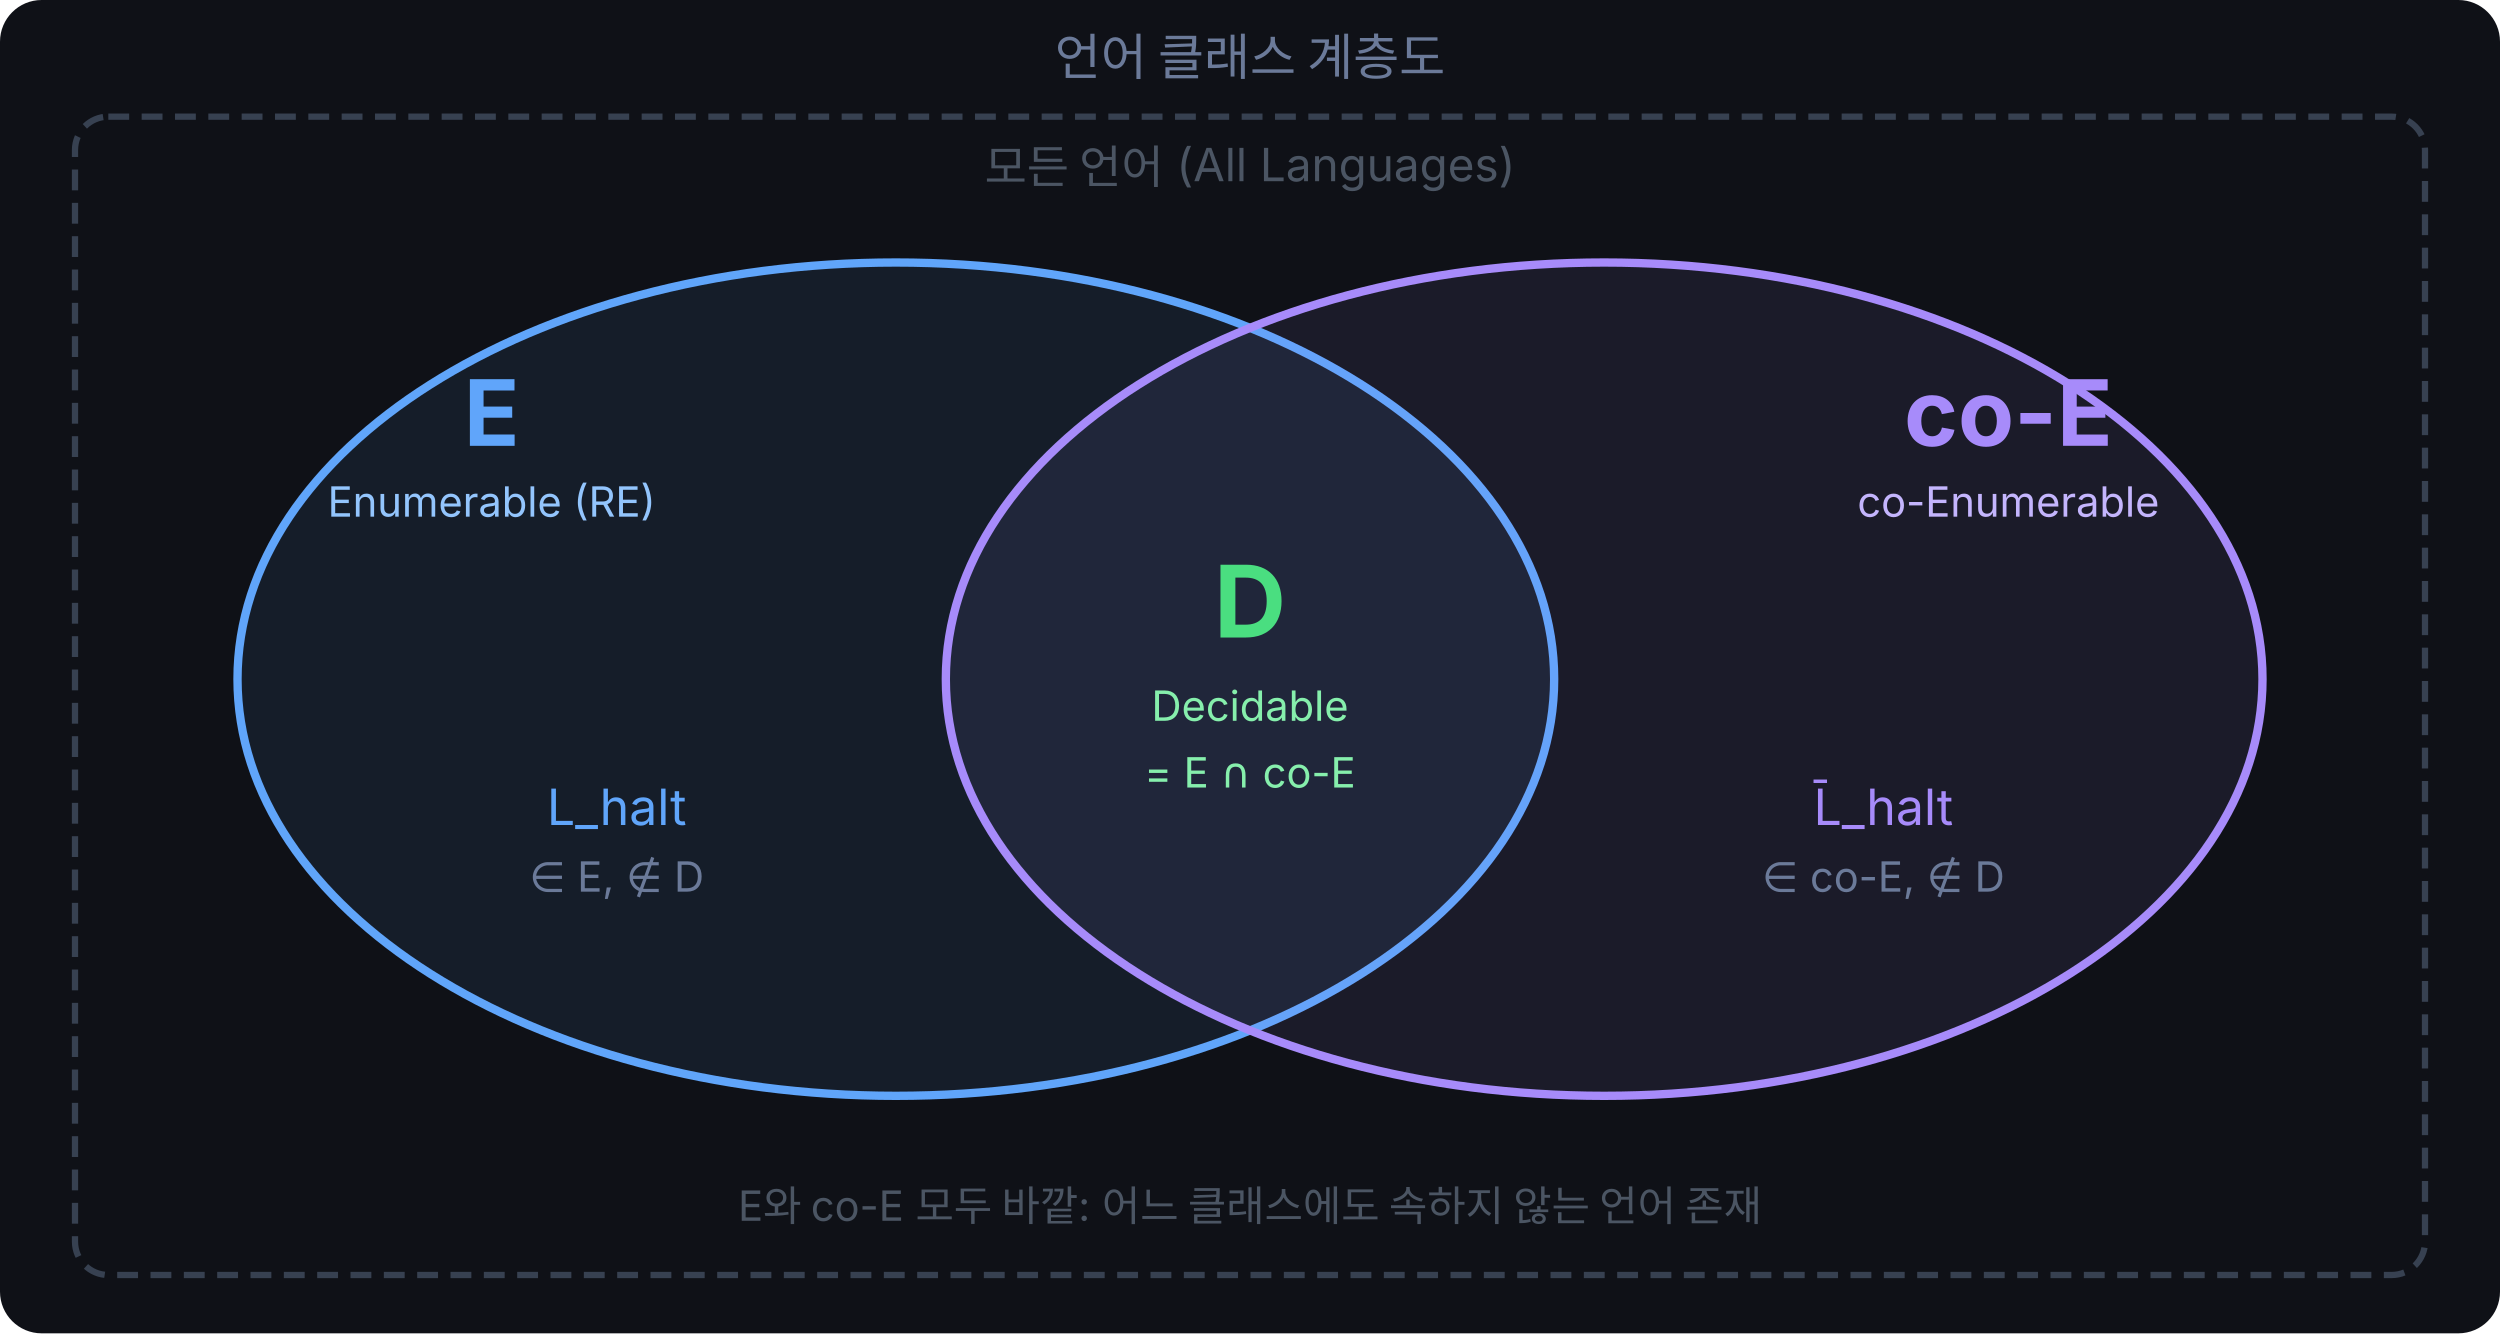
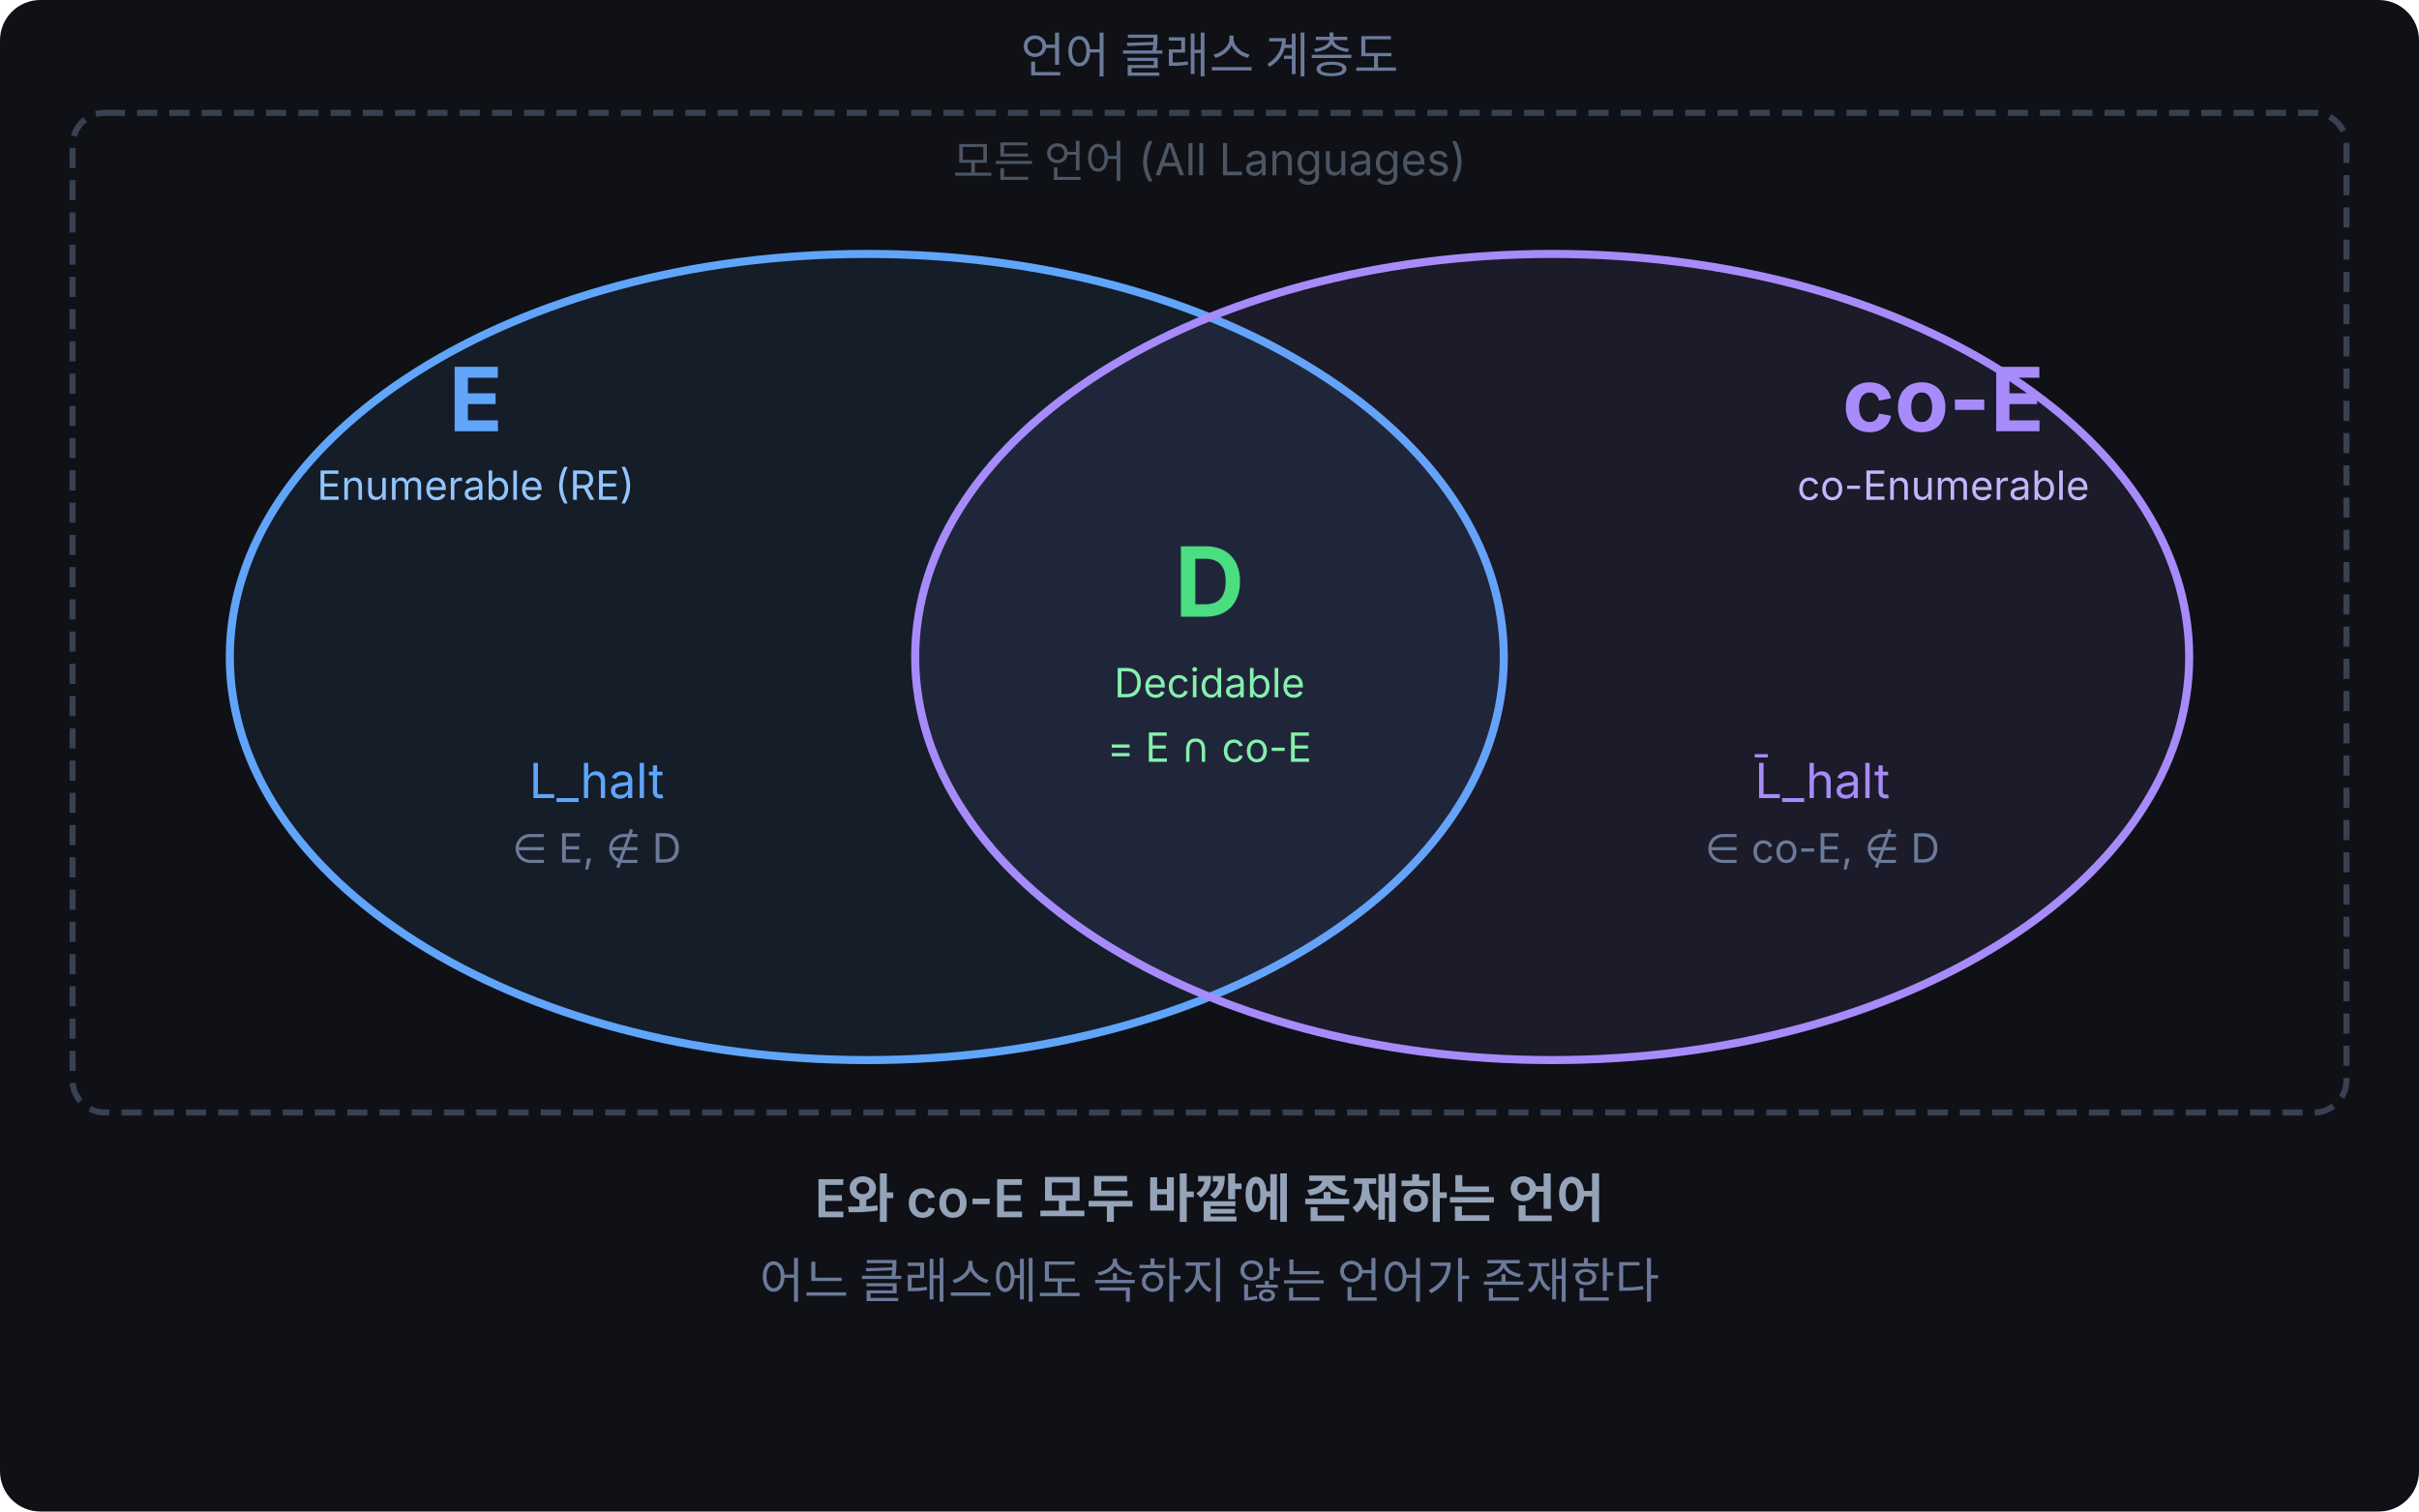
- <svg xmlns="http://www.w3.org/2000/svg" viewBox="0 0 600 320" width="600" height="320">
-   <rect width="600" height="320" fill="#0f1117" rx="10" />
+ <svg xmlns="http://www.w3.org/2000/svg" viewBox="0 0 600 375" width="600" height="375">
+   <rect width="600" height="375" fill="#0f1117" rx="10" />
  <text x="300" y="18" text-anchor="middle" font-family="system-ui,-apple-system,sans-serif" font-size="12" fill="#6b7a99">언어 클래스 계층도</text>
-   <rect x="18" y="28" width="564" height="278" rx="8" fill="none" stroke="#374151" stroke-width="1.5" stroke-dasharray="5,3" />
+   <rect x="18" y="28" width="564" height="248" rx="8" fill="none" stroke="#374151" stroke-width="1.5" stroke-dasharray="5,3" />
  <text x="300" y="44" text-anchor="middle" font-family="system-ui,-apple-system,sans-serif" font-size="11" fill="#4b5563">모든 언어 (All Languages)</text>
  <ellipse cx="215" cy="163" rx="158" ry="100" fill="rgba(96,165,250,0.08)" stroke="#60a5fa" stroke-width="2" />
  <text x="118" y="107" text-anchor="middle" font-family="system-ui,-apple-system,sans-serif" font-size="22" font-weight="700" fill="#60a5fa">E</text>
  <text x="118" y="124" text-anchor="middle" font-family="system-ui,-apple-system,sans-serif" font-size="10" fill="#93c5fd">Enumerable (RE)</text>
  <ellipse cx="385" cy="163" rx="158" ry="100" fill="rgba(167,139,250,0.08)" stroke="#a78bfa" stroke-width="2" />
  <text x="482" y="107" text-anchor="middle" font-family="system-ui,-apple-system,sans-serif" font-size="22" font-weight="700" fill="#a78bfa">co-E</text>
  <text x="482" y="124" text-anchor="middle" font-family="system-ui,-apple-system,sans-serif" font-size="10" fill="#c4b5fd">co-Enumerable</text>
  <text x="300" y="153" text-anchor="middle" font-family="system-ui,-apple-system,sans-serif" font-size="24" font-weight="700" fill="#4ade80">D</text>
  <text x="300" y="173" text-anchor="middle" font-family="system-ui,-apple-system,sans-serif" font-size="10" fill="#86efac">Decidable</text>
  <text x="300" y="189" text-anchor="middle" font-family="system-ui,-apple-system,sans-serif" font-size="10" fill="#86efac">= E ∩ co-E</text>
  <text x="148" y="198" text-anchor="middle" font-family="system-ui,-apple-system,sans-serif" font-size="12" fill="#60a5fa">L_halt</text>
  <text x="148" y="214" text-anchor="middle" font-family="system-ui,-apple-system,sans-serif" font-size="10" fill="#6b7a99">∈ E,  ∉ D</text>
  <text x="452" y="198" text-anchor="middle" font-family="system-ui,-apple-system,sans-serif" font-size="12" fill="#a78bfa">L̄_halt</text>
  <text x="452" y="214" text-anchor="middle" font-family="system-ui,-apple-system,sans-serif" font-size="10" fill="#6b7a99">∈ co-E,  ∉ D</text>
-   <text x="300" y="293" text-anchor="middle" font-family="system-ui,-apple-system,sans-serif" font-size="10" fill="#4b5563">E와 co-E 모두 바깥: 어느 클래스에도 속하지 않는 언어 존재</text>
+   <text x="300" y="302" text-anchor="middle" font-family="system-ui,-apple-system,sans-serif" font-size="13" font-weight="600" fill="#94a3b8">E와 co-E 모두 바깥에 존재하는 언어</text>
+   <text x="300" y="322" text-anchor="middle" font-family="system-ui,-apple-system,sans-serif" font-size="12" fill="#6b7a99">어느 클래스에도 속하지 않는 언어가 존재한다</text>
</svg>
